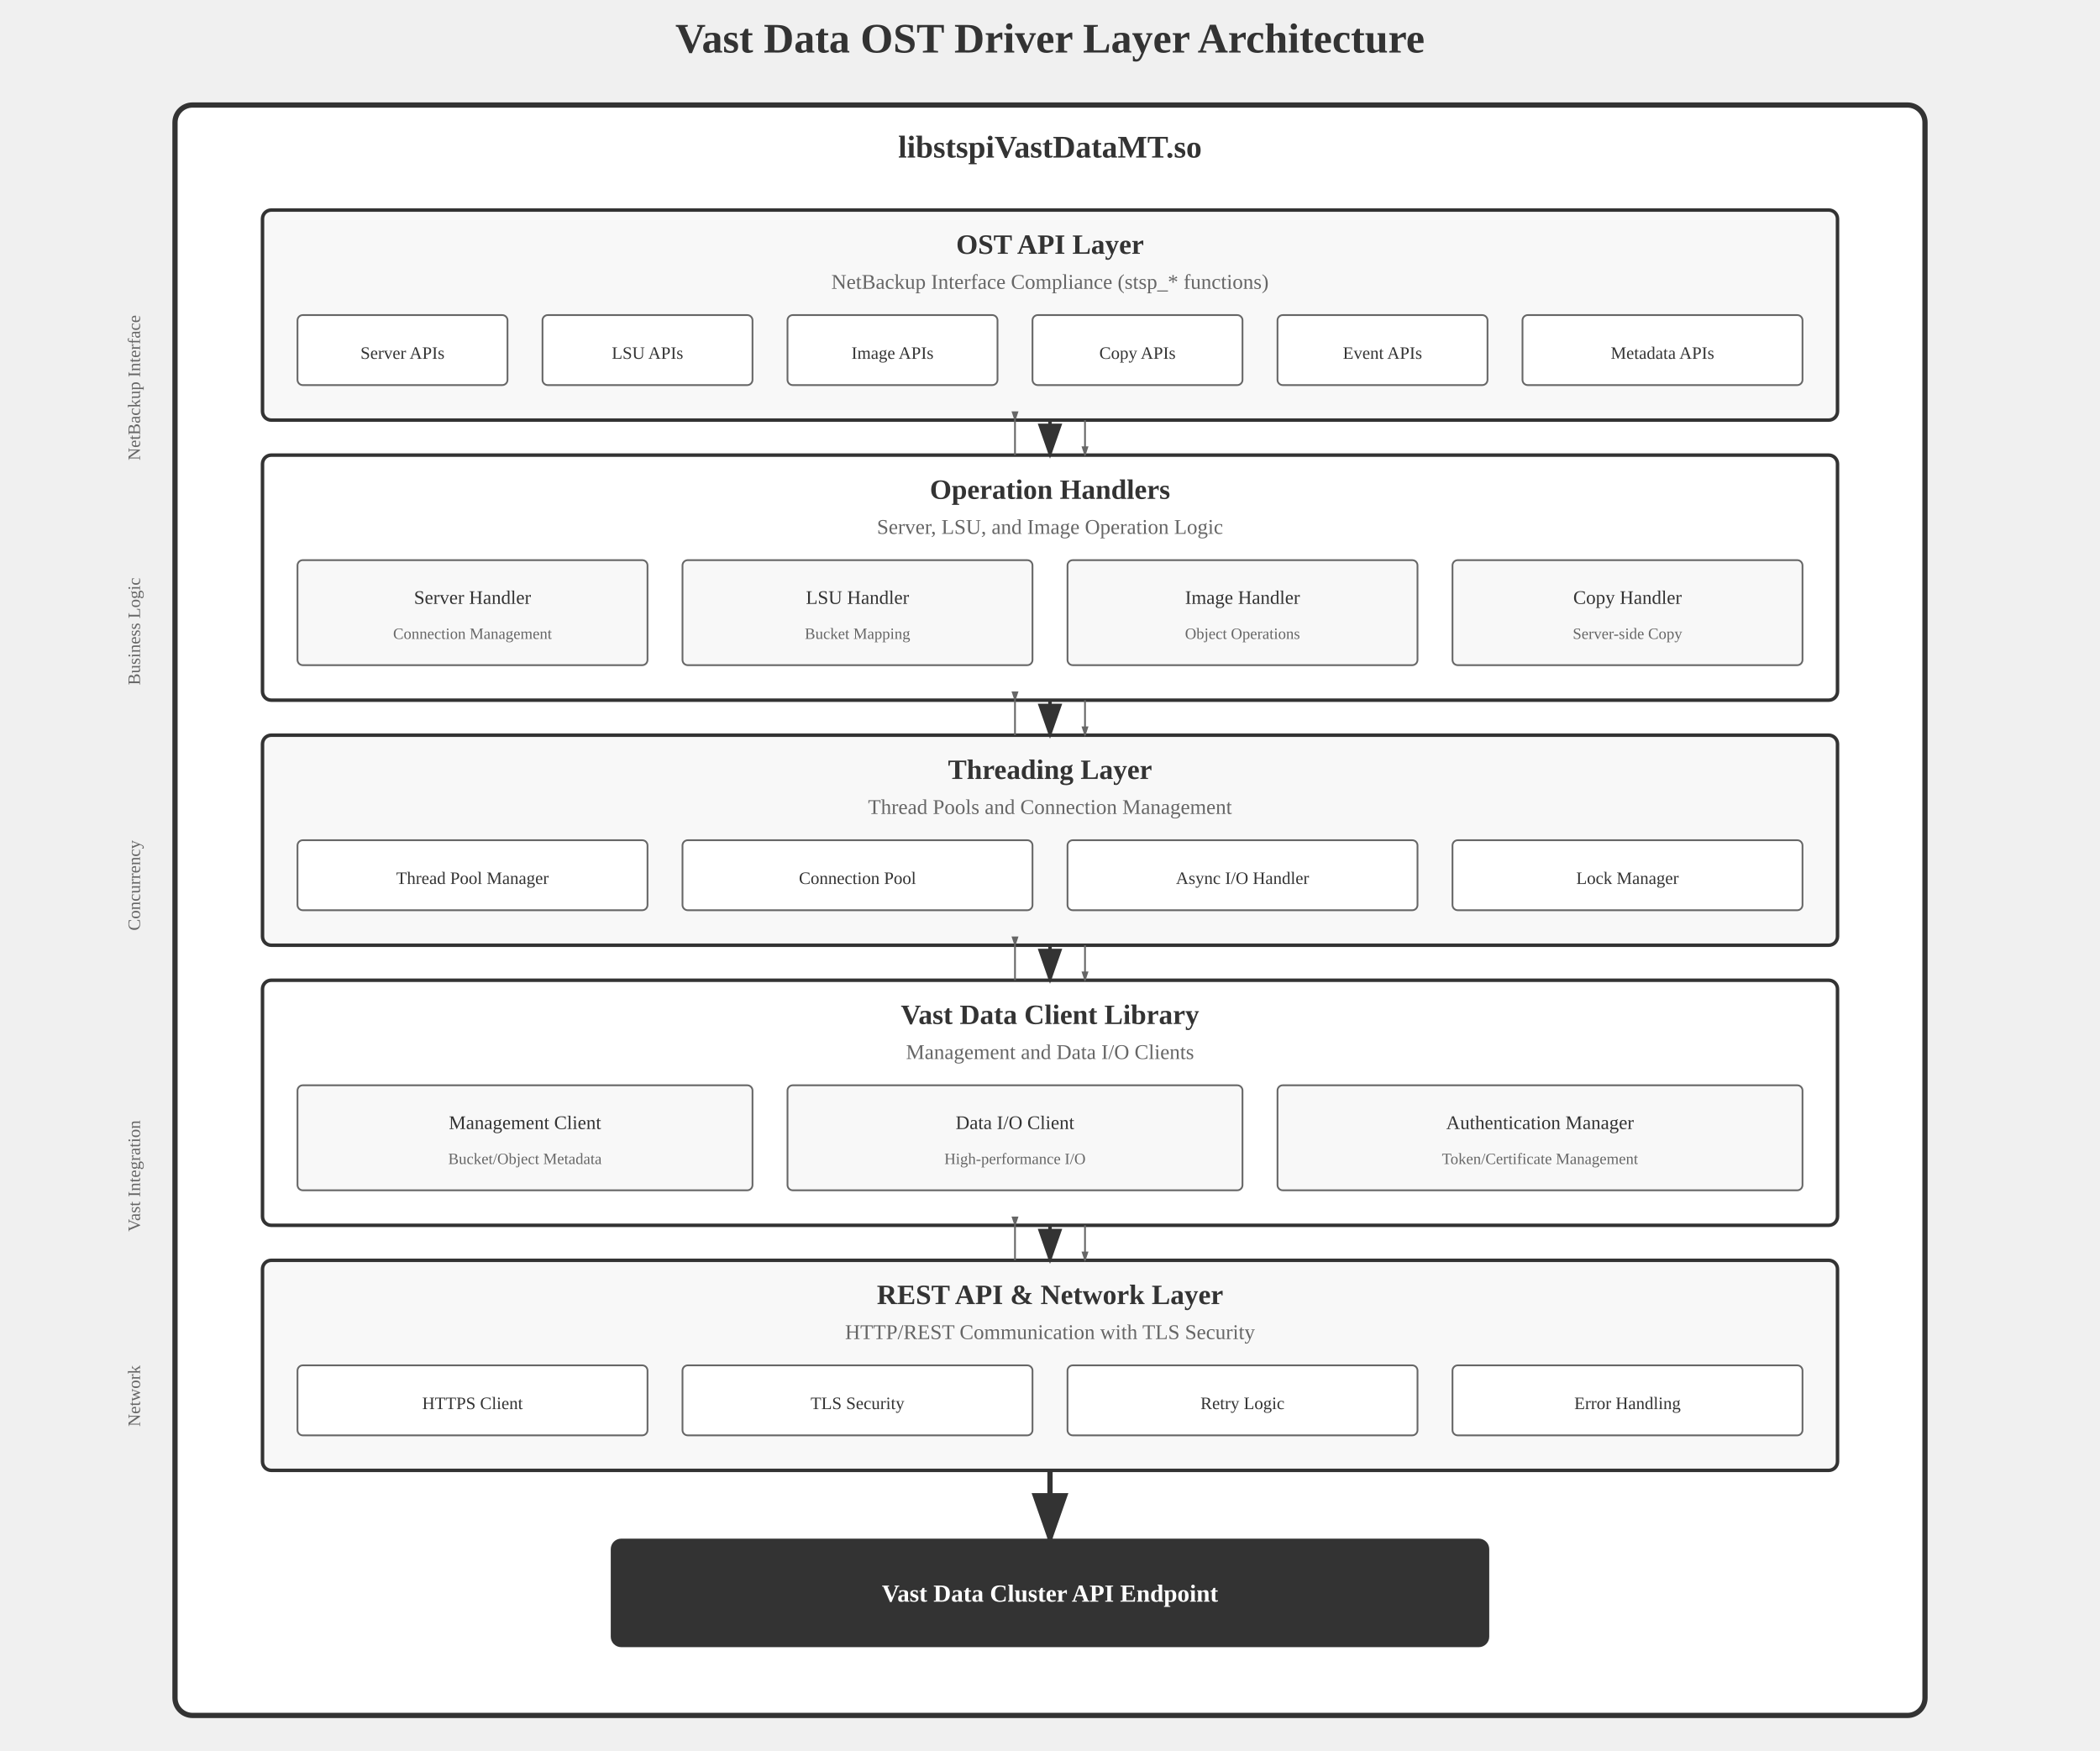
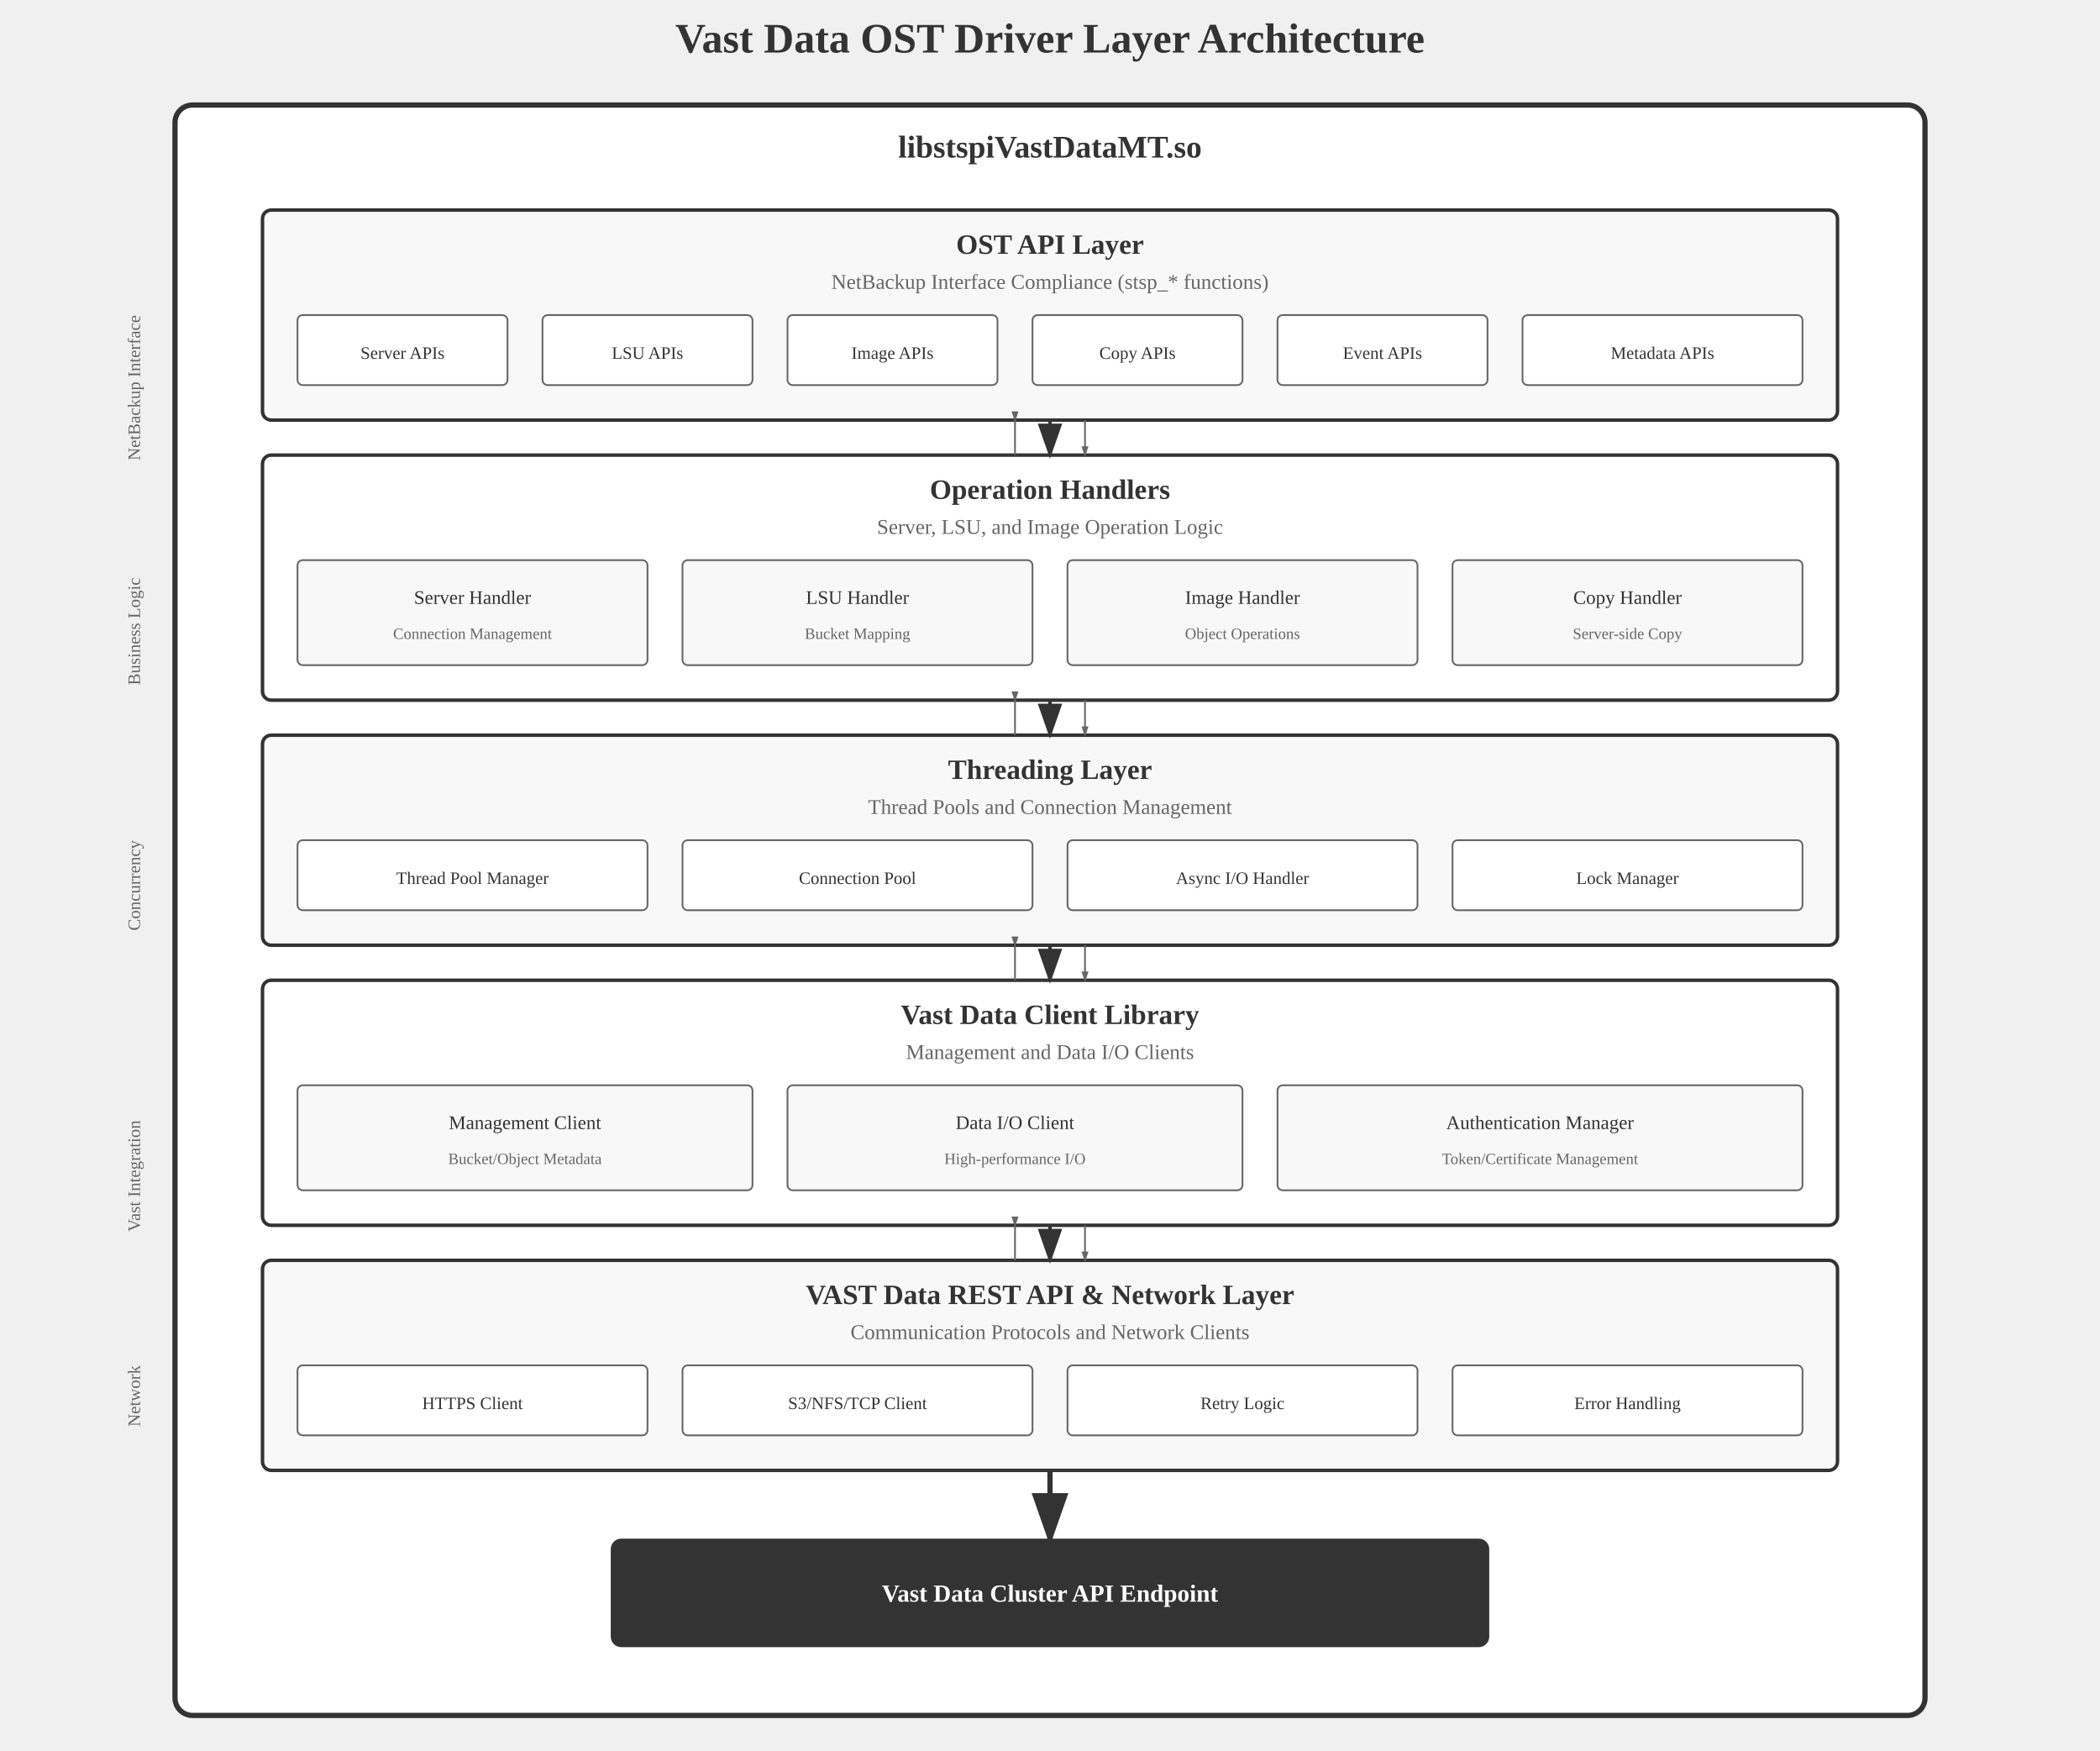
<svg xmlns="http://www.w3.org/2000/svg" viewBox="0 0 1200 1000">
  <text x="600" y="30" text-anchor="middle" font-size="24" font-weight="bold" fill="#333">Vast Data OST Driver Layer Architecture</text>
  <rect x="100" y="60" width="1000" height="920" fill="white" stroke="#333" stroke-width="3" rx="10" />
  <text x="600" y="90" text-anchor="middle" font-size="18" font-weight="bold" fill="#333">libstspiVastDataMT.so</text>
  <g id="ost-api-layer">
    <rect x="150" y="120" width="900" height="120" fill="#f8f8f8" stroke="#333" stroke-width="2" rx="5" />
    <text x="600" y="145" text-anchor="middle" font-size="16" font-weight="bold" fill="#333">OST API Layer</text>
    <text x="600" y="165" text-anchor="middle" font-size="12" fill="#666">NetBackup Interface Compliance (stsp_* functions)</text>
    <rect x="170" y="180" width="120" height="40" fill="white" stroke="#666" stroke-width="1" rx="3" />
    <text x="230" y="205" text-anchor="middle" font-size="10" fill="#333">Server APIs</text>
    <rect x="310" y="180" width="120" height="40" fill="white" stroke="#666" stroke-width="1" rx="3" />
    <text x="370" y="205" text-anchor="middle" font-size="10" fill="#333">LSU APIs</text>
    <rect x="450" y="180" width="120" height="40" fill="white" stroke="#666" stroke-width="1" rx="3" />
    <text x="510" y="205" text-anchor="middle" font-size="10" fill="#333">Image APIs</text>
    <rect x="590" y="180" width="120" height="40" fill="white" stroke="#666" stroke-width="1" rx="3" />
    <text x="650" y="205" text-anchor="middle" font-size="10" fill="#333">Copy APIs</text>
    <rect x="730" y="180" width="120" height="40" fill="white" stroke="#666" stroke-width="1" rx="3" />
    <text x="790" y="205" text-anchor="middle" font-size="10" fill="#333">Event APIs</text>
    <rect x="870" y="180" width="160" height="40" fill="white" stroke="#666" stroke-width="1" rx="3" />
    <text x="950" y="205" text-anchor="middle" font-size="10" fill="#333">Metadata APIs</text>
  </g>
  <g id="operation-handlers">
    <rect x="150" y="260" width="900" height="140" fill="white" stroke="#333" stroke-width="2" rx="5" />
    <text x="600" y="285" text-anchor="middle" font-size="16" font-weight="bold" fill="#333">Operation Handlers</text>
    <text x="600" y="305" text-anchor="middle" font-size="12" fill="#666">Server, LSU, and Image Operation Logic</text>
    <rect x="170" y="320" width="200" height="60" fill="#f8f8f8" stroke="#666" stroke-width="1" rx="3" />
    <text x="270" y="345" text-anchor="middle" font-size="11" fill="#333">Server Handler</text>
    <text x="270" y="365" text-anchor="middle" font-size="9" fill="#666">Connection Management</text>
    <rect x="390" y="320" width="200" height="60" fill="#f8f8f8" stroke="#666" stroke-width="1" rx="3" />
    <text x="490" y="345" text-anchor="middle" font-size="11" fill="#333">LSU Handler</text>
    <text x="490" y="365" text-anchor="middle" font-size="9" fill="#666">Bucket Mapping</text>
    <rect x="610" y="320" width="200" height="60" fill="#f8f8f8" stroke="#666" stroke-width="1" rx="3" />
    <text x="710" y="345" text-anchor="middle" font-size="11" fill="#333">Image Handler</text>
    <text x="710" y="365" text-anchor="middle" font-size="9" fill="#666">Object Operations</text>
    <rect x="830" y="320" width="200" height="60" fill="#f8f8f8" stroke="#666" stroke-width="1" rx="3" />
    <text x="930" y="345" text-anchor="middle" font-size="11" fill="#333">Copy Handler</text>
    <text x="930" y="365" text-anchor="middle" font-size="9" fill="#666">Server-side Copy</text>
  </g>
  <g id="threading-layer">
    <rect x="150" y="420" width="900" height="120" fill="#f8f8f8" stroke="#333" stroke-width="2" rx="5" />
    <text x="600" y="445" text-anchor="middle" font-size="16" font-weight="bold" fill="#333">Threading Layer</text>
    <text x="600" y="465" text-anchor="middle" font-size="12" fill="#666">Thread Pools and Connection Management</text>
    <rect x="170" y="480" width="200" height="40" fill="white" stroke="#666" stroke-width="1" rx="3" />
    <text x="270" y="505" text-anchor="middle" font-size="10" fill="#333">Thread Pool Manager</text>
    <rect x="390" y="480" width="200" height="40" fill="white" stroke="#666" stroke-width="1" rx="3" />
    <text x="490" y="505" text-anchor="middle" font-size="10" fill="#333">Connection Pool</text>
    <rect x="610" y="480" width="200" height="40" fill="white" stroke="#666" stroke-width="1" rx="3" />
    <text x="710" y="505" text-anchor="middle" font-size="10" fill="#333">Async I/O Handler</text>
    <rect x="830" y="480" width="200" height="40" fill="white" stroke="#666" stroke-width="1" rx="3" />
    <text x="930" y="505" text-anchor="middle" font-size="10" fill="#333">Lock Manager</text>
  </g>
  <g id="vast-client-layer">
    <rect x="150" y="560" width="900" height="140" fill="white" stroke="#333" stroke-width="2" rx="5" />
    <text x="600" y="585" text-anchor="middle" font-size="16" font-weight="bold" fill="#333">Vast Data Client Library</text>
    <text x="600" y="605" text-anchor="middle" font-size="12" fill="#666">Management and Data I/O Clients</text>
    <rect x="170" y="620" width="260" height="60" fill="#f8f8f8" stroke="#666" stroke-width="1" rx="3" />
    <text x="300" y="645" text-anchor="middle" font-size="11" fill="#333">Management Client</text>
    <text x="300" y="665" text-anchor="middle" font-size="9" fill="#666">Bucket/Object Metadata</text>
    <rect x="450" y="620" width="260" height="60" fill="#f8f8f8" stroke="#666" stroke-width="1" rx="3" />
    <text x="580" y="645" text-anchor="middle" font-size="11" fill="#333">Data I/O Client</text>
    <text x="580" y="665" text-anchor="middle" font-size="9" fill="#666">High-performance I/O</text>
    <rect x="730" y="620" width="300" height="60" fill="#f8f8f8" stroke="#666" stroke-width="1" rx="3" />
    <text x="880" y="645" text-anchor="middle" font-size="11" fill="#333">Authentication Manager</text>
    <text x="880" y="665" text-anchor="middle" font-size="9" fill="#666">Token/Certificate Management</text>
  </g>
  <g id="network-layer">
    <rect x="150" y="720" width="900" height="120" fill="#f8f8f8" stroke="#333" stroke-width="2" rx="5" />
-     <text x="600" y="745" text-anchor="middle" font-size="16" font-weight="bold" fill="#333">REST API &amp; Network Layer</text>
-     <text x="600" y="765" text-anchor="middle" font-size="12" fill="#666">HTTP/REST Communication with TLS Security</text>
+     <text x="600" y="745" text-anchor="middle" font-size="16" font-weight="bold" fill="#333">VAST Data REST API &amp; Network Layer</text>
+     <text x="600" y="765" text-anchor="middle" font-size="12" fill="#666">Communication Protocols and Network Clients</text>
    <rect x="170" y="780" width="200" height="40" fill="white" stroke="#666" stroke-width="1" rx="3" />
    <text x="270" y="805" text-anchor="middle" font-size="10" fill="#333">HTTPS Client</text>
    <rect x="390" y="780" width="200" height="40" fill="white" stroke="#666" stroke-width="1" rx="3" />
-     <text x="490" y="805" text-anchor="middle" font-size="10" fill="#333">TLS Security</text>
+     <text x="490" y="805" text-anchor="middle" font-size="10" fill="#333">S3/NFS/TCP Client</text>
    <rect x="610" y="780" width="200" height="40" fill="white" stroke="#666" stroke-width="1" rx="3" />
    <text x="710" y="805" text-anchor="middle" font-size="10" fill="#333">Retry Logic</text>
    <rect x="830" y="780" width="200" height="40" fill="white" stroke="#666" stroke-width="1" rx="3" />
    <text x="930" y="805" text-anchor="middle" font-size="10" fill="#333">Error Handling</text>
  </g>
  <g id="data-flow">
    <path d="M 600 240 L 600 260" stroke="#333" stroke-width="2" marker-end="url(#arrowhead)" />
    <path d="M 600 400 L 600 420" stroke="#333" stroke-width="2" marker-end="url(#arrowhead)" />
    <path d="M 600 540 L 600 560" stroke="#333" stroke-width="2" marker-end="url(#arrowhead)" />
    <path d="M 600 700 L 600 720" stroke="#333" stroke-width="2" marker-end="url(#arrowhead)" />
    <path d="M 580 240 L 580 260" stroke="#666" stroke-width="1" marker-start="url(#arrowhead-small)" />
    <path d="M 620 240 L 620 260" stroke="#666" stroke-width="1" marker-end="url(#arrowhead-small)" />
    <path d="M 580 400 L 580 420" stroke="#666" stroke-width="1" marker-start="url(#arrowhead-small)" />
    <path d="M 620 400 L 620 420" stroke="#666" stroke-width="1" marker-end="url(#arrowhead-small)" />
    <path d="M 580 540 L 580 560" stroke="#666" stroke-width="1" marker-start="url(#arrowhead-small)" />
    <path d="M 620 540 L 620 560" stroke="#666" stroke-width="1" marker-end="url(#arrowhead-small)" />
    <path d="M 580 700 L 580 720" stroke="#666" stroke-width="1" marker-start="url(#arrowhead-small)" />
    <path d="M 620 700 L 620 720" stroke="#666" stroke-width="1" marker-end="url(#arrowhead-small)" />
  </g>
  <g id="external-interface">
    <rect x="350" y="880" width="500" height="60" fill="#333" stroke="#333" stroke-width="2" rx="5" />
    <text x="600" y="915" text-anchor="middle" font-size="14" font-weight="bold" fill="white">Vast Data Cluster API Endpoint</text>
    <path d="M 600 840 L 600 880" stroke="#333" stroke-width="3" marker-end="url(#arrowhead)" />
  </g>
  <g id="annotations">
    <text x="80" y="180" text-anchor="end" font-size="10" fill="#666" transform="rotate(-90 80 180)">NetBackup Interface</text>
    <text x="80" y="330" text-anchor="end" font-size="10" fill="#666" transform="rotate(-90 80 330)">Business Logic</text>
    <text x="80" y="480" text-anchor="end" font-size="10" fill="#666" transform="rotate(-90 80 480)">Concurrency</text>
    <text x="80" y="640" text-anchor="end" font-size="10" fill="#666" transform="rotate(-90 80 640)">Vast Integration</text>
    <text x="80" y="780" text-anchor="end" font-size="10" fill="#666" transform="rotate(-90 80 780)">Network</text>
  </g>
  <defs>
    <marker id="arrowhead" markerWidth="10" markerHeight="7" refX="9" refY="3.5" orient="auto">
      <polygon points="0 0, 10 3.5, 0 7" fill="#333" />
    </marker>
    <marker id="arrowhead-small" markerWidth="6" markerHeight="4" refX="5" refY="2" orient="auto">
      <polygon points="0 0, 6 2, 0 4" fill="#666" />
    </marker>
  </defs>
</svg>
